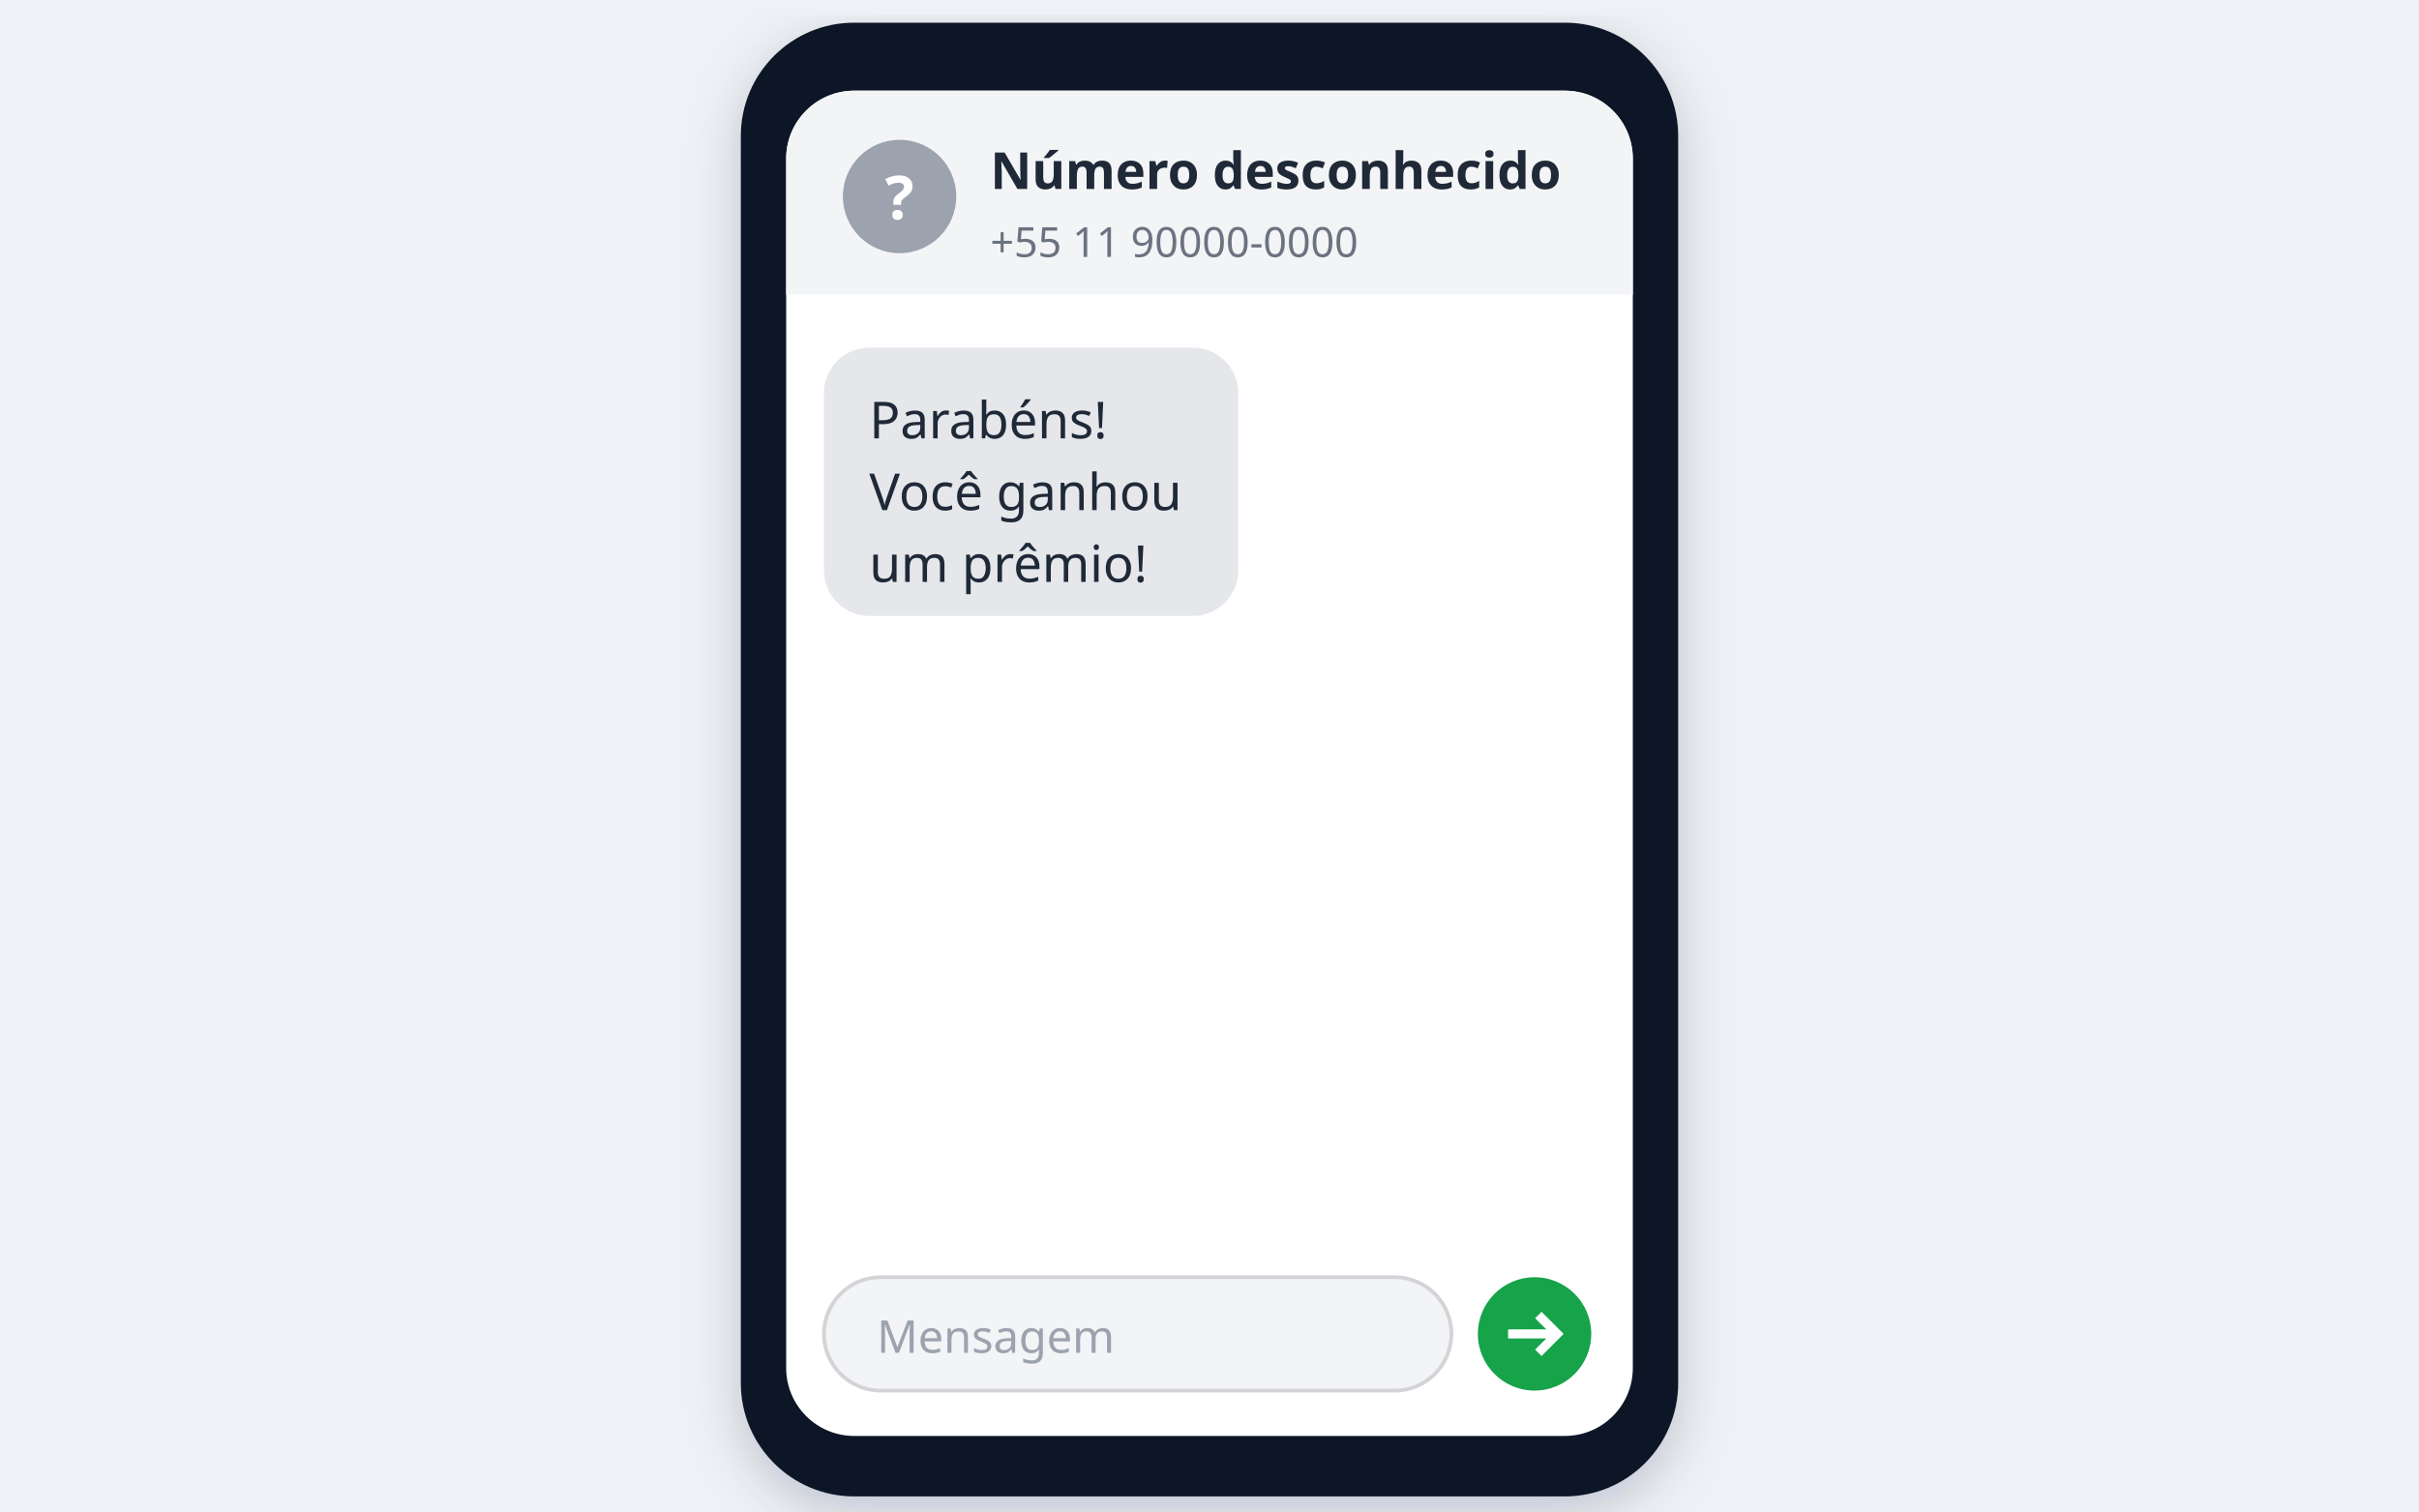
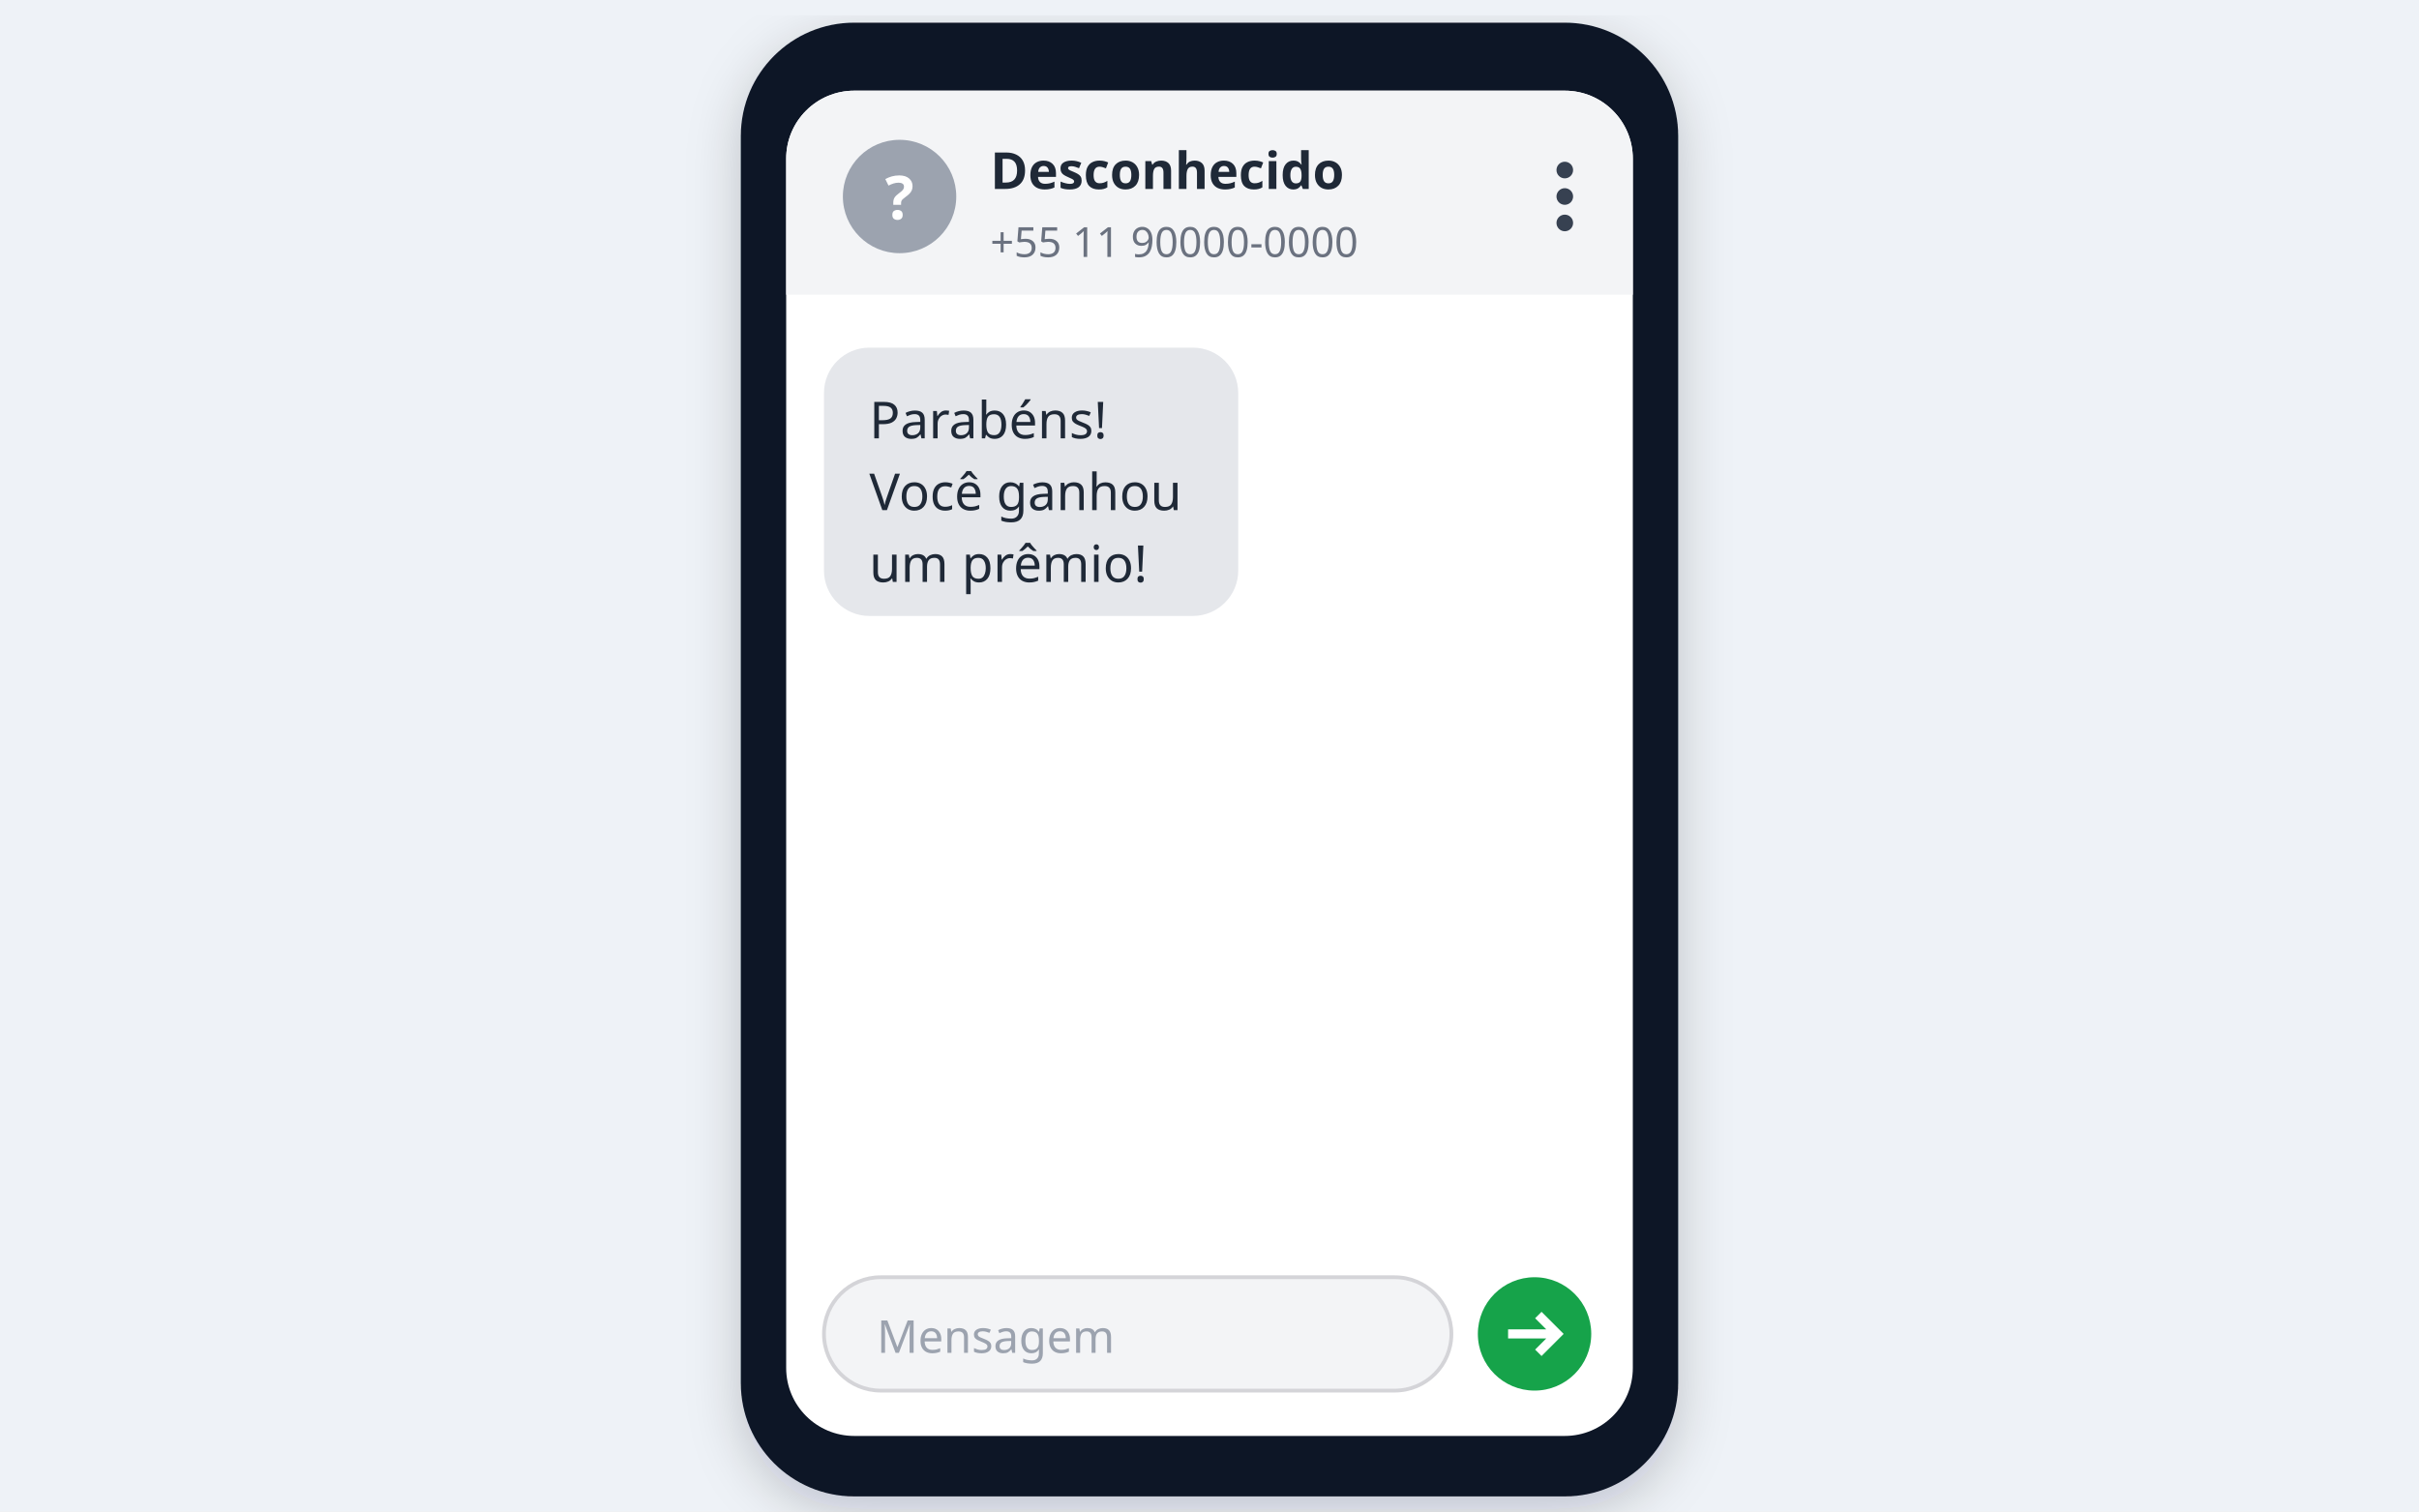
<svg xmlns="http://www.w3.org/2000/svg" viewBox="0 0 640 400" font-family="Segoe UI, system-ui, -apple-system, sans-serif">
  <defs>
    <filter id="sombra" x="-10%" y="-10%" width="130%" height="130%">
      <feDropShadow dx="0" dy="4" stdDeviation="7" flood-color="#0f172a" flood-opacity="0.2" />
    </filter>
    <linearGradient id="fundoDesktop" x1="0" y1="0" x2="1" y2="1">
      <stop offset="0" stop-color="#0f2a6b" />
      <stop offset="0.55" stop-color="#1d4ed8" />
      <stop offset="1" stop-color="#60a5fa" />
    </linearGradient>
  </defs>
  <rect width="640" height="400" fill="#eef2f7" />
  <g filter="url(#sombra)">
    <rect x="196" y="6" width="248" height="390" rx="30" fill="#111827" />
  </g>
  <rect x="208" y="24" width="224" height="356" rx="18" fill="#ffffff" />
  <path d="M208 42 a18 18 0 0 1 18 -18 h188 a18 18 0 0 1 18 18 v36 h-224 z" fill="#f3f4f6" />
  <circle cx="238" cy="52" r="15" fill="#9ca3af" />
  <text x="238" y="58" font-size="16" fill="#ffffff" font-weight="700" text-anchor="middle">?</text>
-   <text x="262" y="50" font-size="13.5" fill="#1f2937" font-weight="700">Número desconhecido</text>
+   <text x="262" y="50" font-size="13.5" fill="#1f2937" font-weight="700">Desconhecido</text>
  <text x="262" y="68" font-size="11" fill="#6b7280">+55 11 90000-0000</text>
+   <g fill="#374151">
+     <circle cx="414" cy="45" r="2.2" />
+     <circle cx="414" cy="52" r="2.2" />
+     <circle cx="414" cy="59" r="2.2" />
+   </g>
  <rect x="218" y="92" width="109.6" height="71" rx="12" fill="#e5e7eb" />
  <text x="230" y="116" font-size="13.5" fill="#1f2937">Parabéns!</text>
  <text x="230" y="135" font-size="13.5" fill="#1f2937">Você ganhou</text>
  <text x="230" y="154" font-size="13.5" fill="#1f2937">um prêmio!</text>
  <rect x="218" y="338" width="166" height="30" rx="15" fill="#f3f4f6" stroke="#d4d4d8" />
  <text x="232" y="358" font-size="12" fill="#9ca3af">Mensagem</text>
  <circle cx="406" cy="353" r="15" fill="#16a34a" />
  <path d="M399 353 h13 m-5 -5 l5 5 -5 5" stroke="#ffffff" stroke-width="2.4" fill="none" />
</svg>
